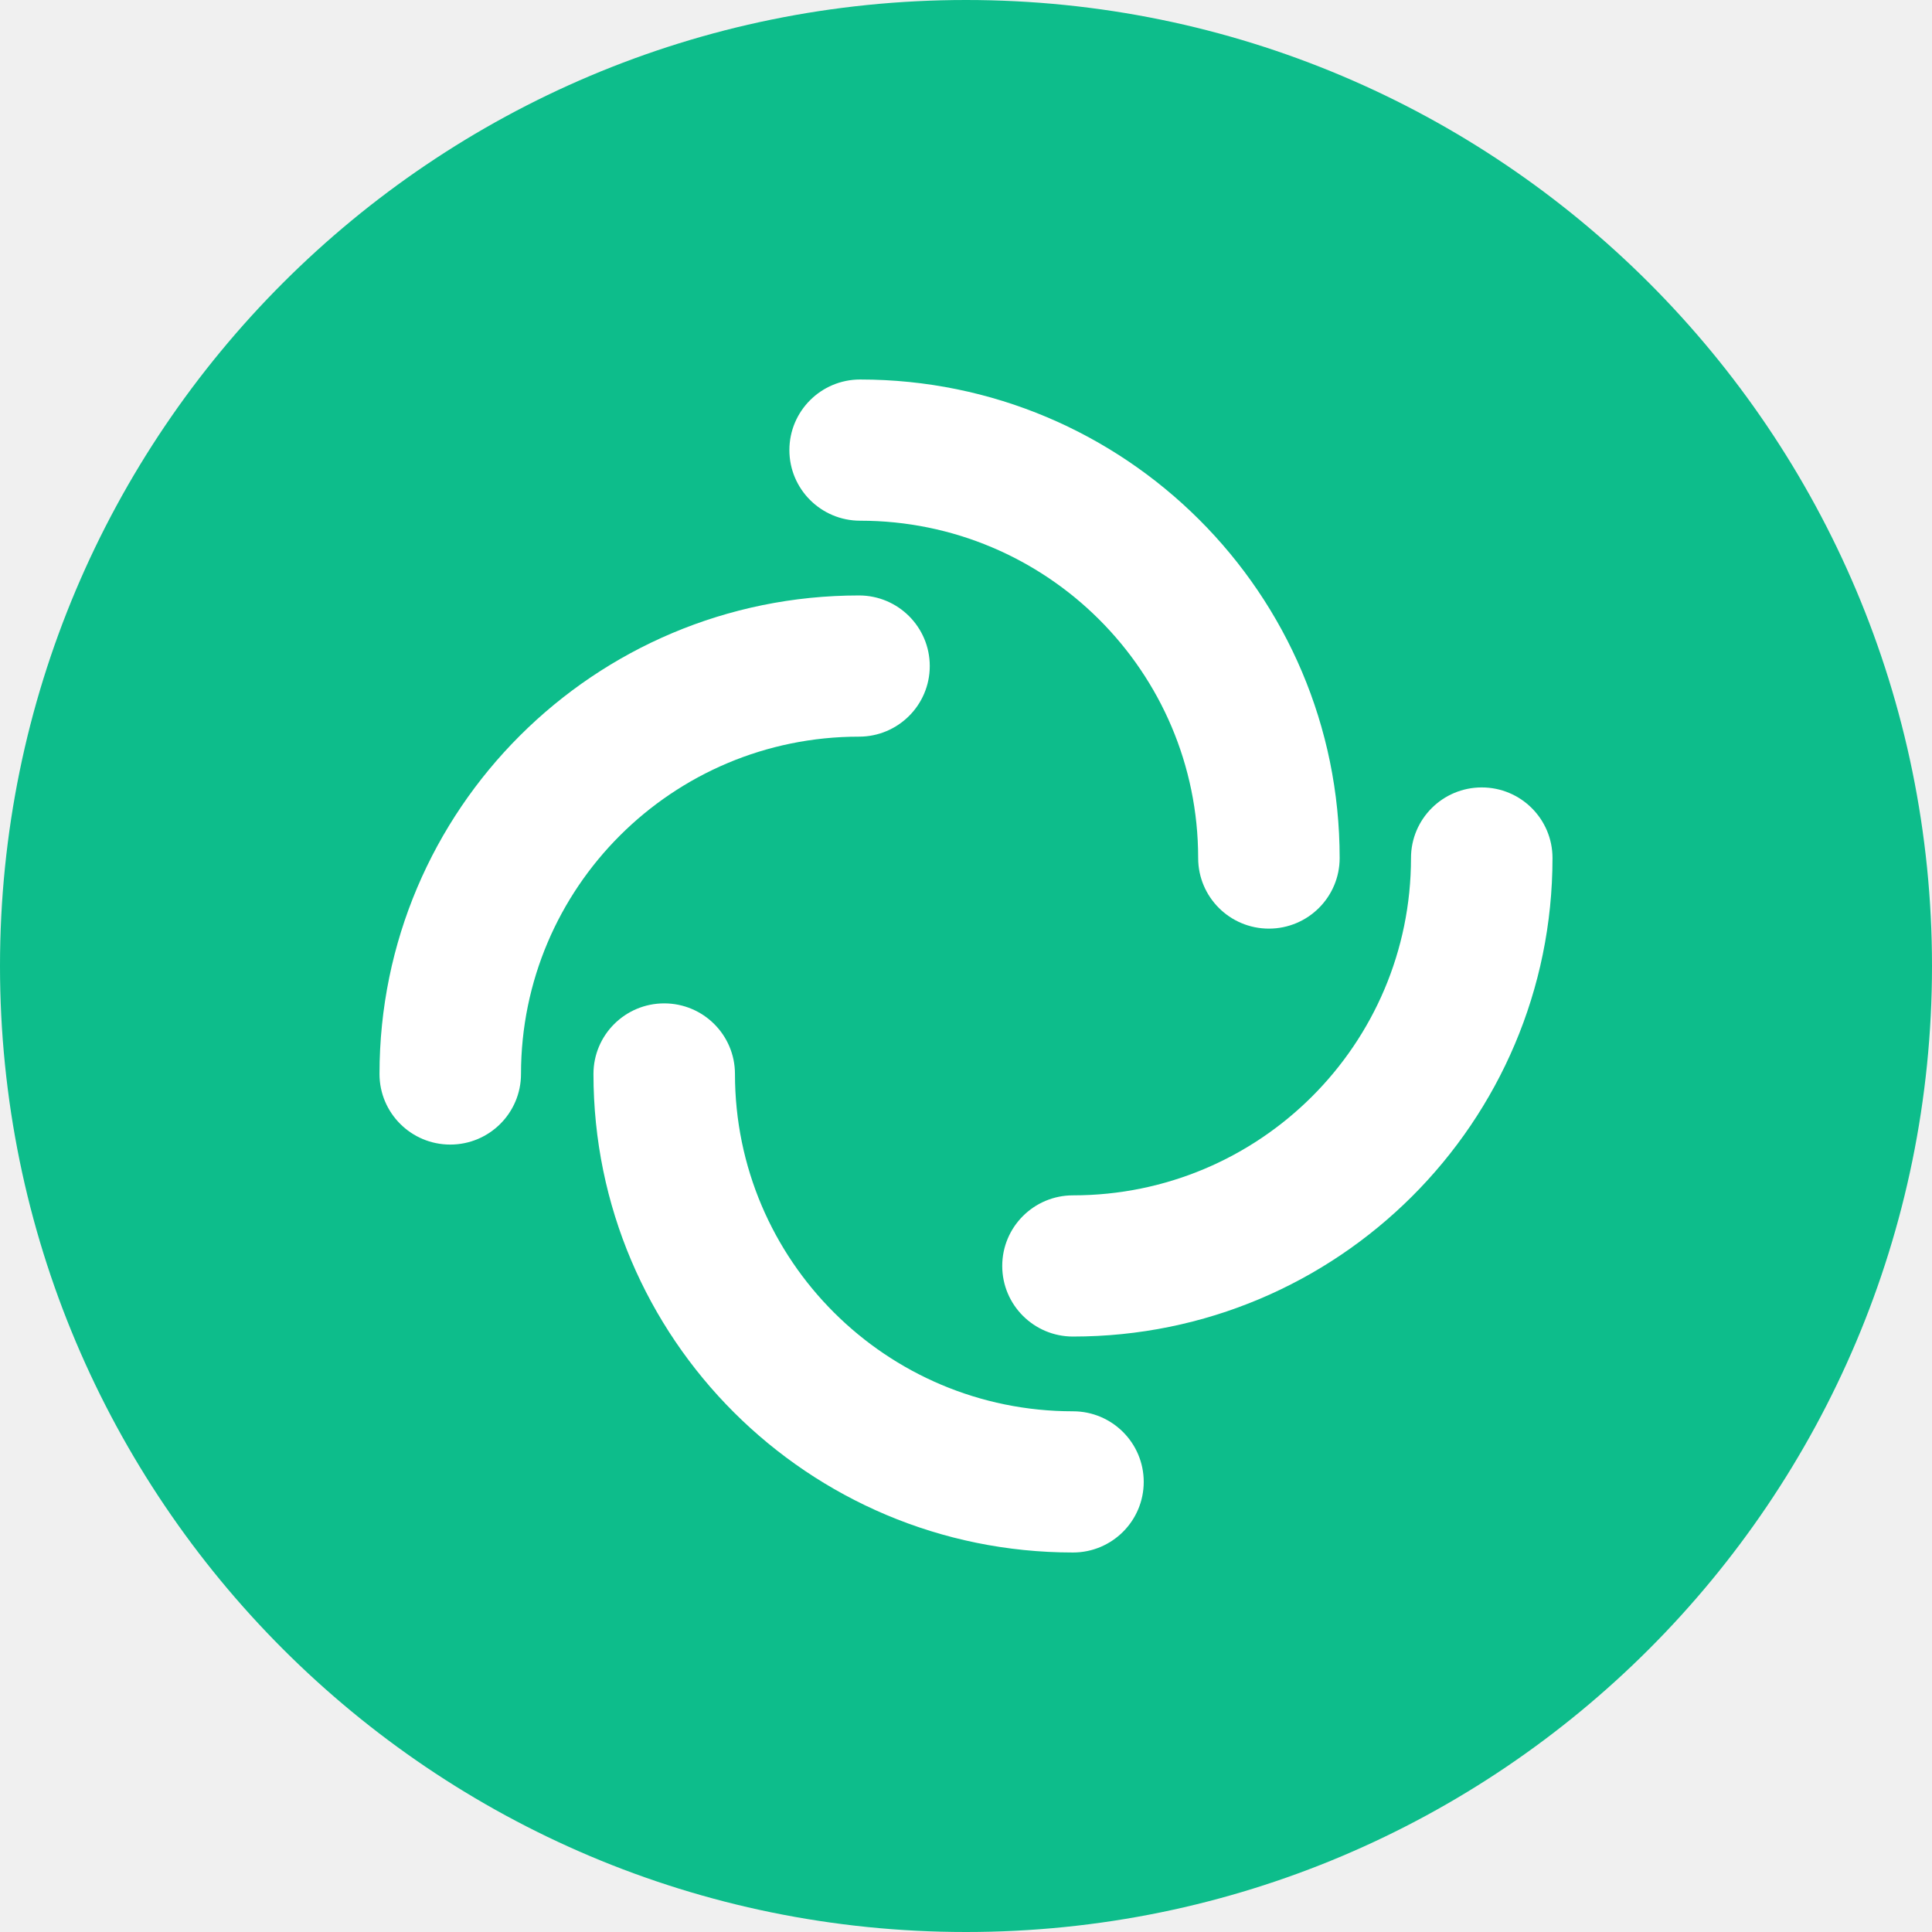
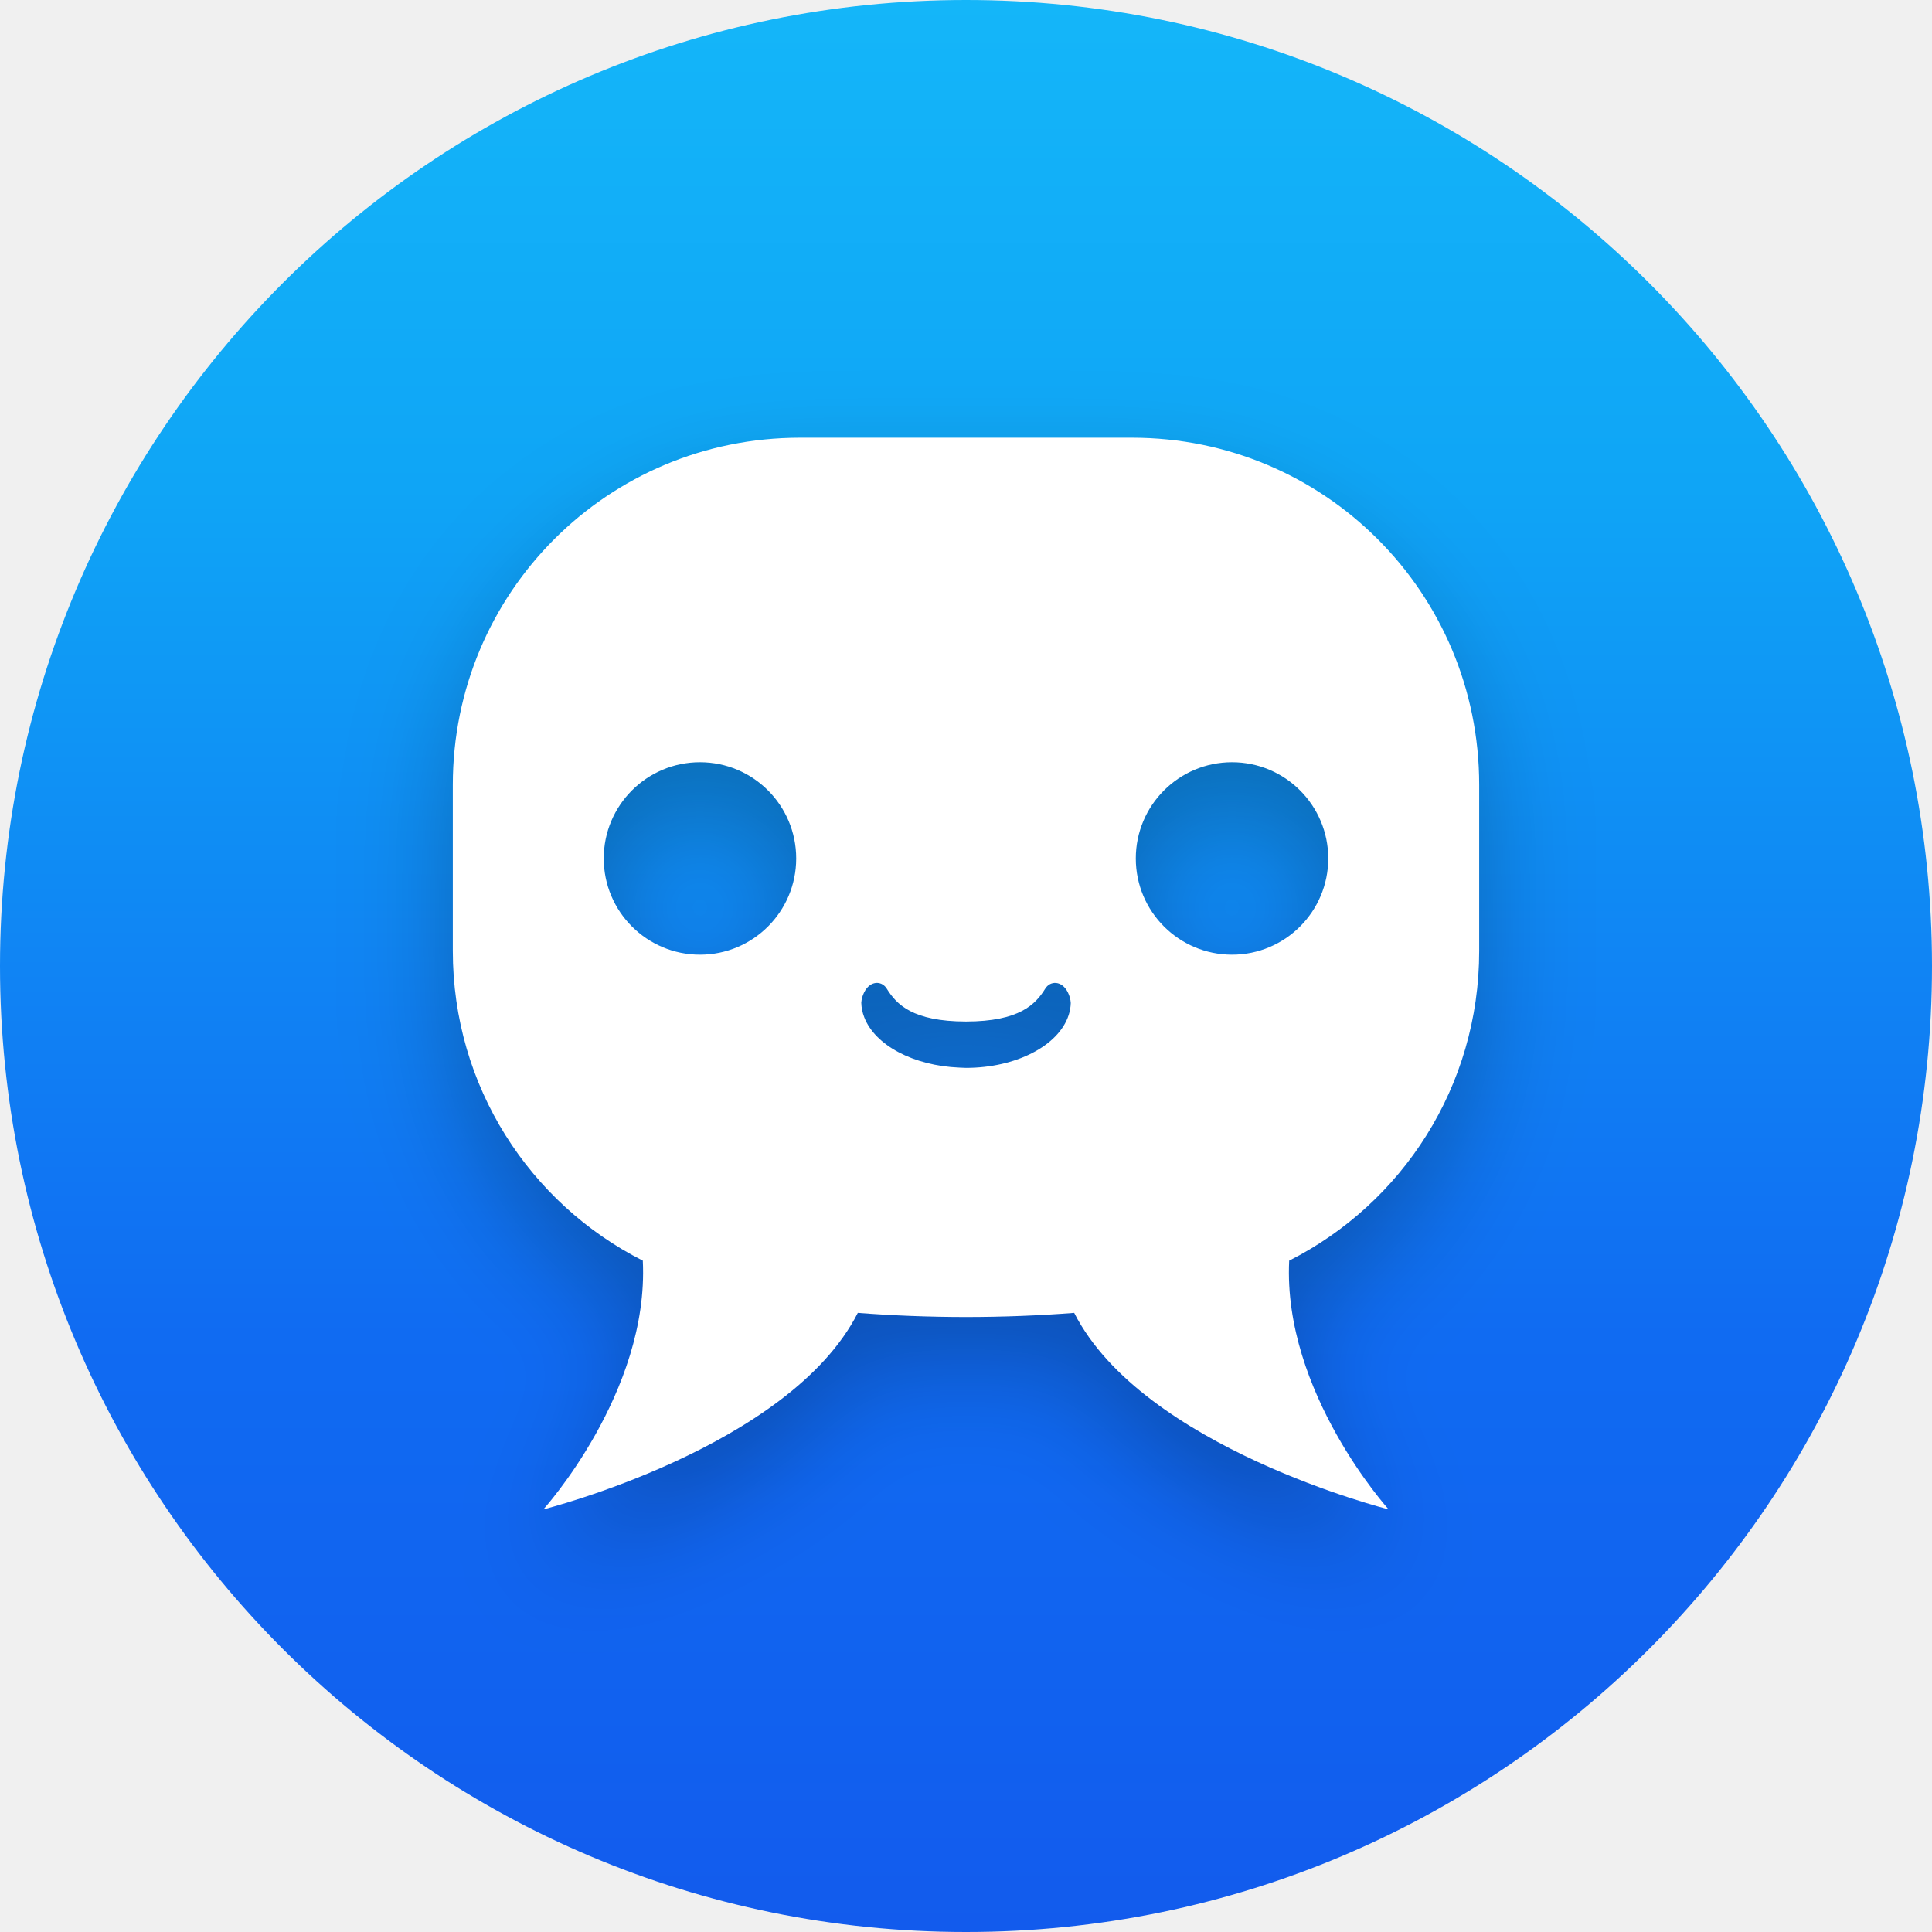
- <svg xmlns="http://www.w3.org/2000/svg" width="200" height="200" viewBox="0 0 200 200" fill="none">
-   <path fill-rule="evenodd" clip-rule="evenodd" d="M100 200C155.228 200 200 155.228 200 100C200 44.772 155.228 0 100 0C44.772 0 0 44.772 0 100C0 155.228 44.772 200 100 200Z" fill="#0DBD8B" />
-   <path fill-rule="evenodd" clip-rule="evenodd" d="M81.717 46.595C81.717 42.558 84.996 39.286 89.041 39.286C116.456 39.286 138.681 61.464 138.681 88.823C138.681 92.859 135.401 96.131 131.357 96.131C127.312 96.131 124.033 92.859 124.033 88.823C124.033 69.537 108.366 53.903 89.041 53.903C84.996 53.903 81.717 50.631 81.717 46.595Z" fill="white" />
-   <path fill-rule="evenodd" clip-rule="evenodd" d="M153.39 81.514C157.435 81.514 160.714 84.786 160.714 88.822C160.714 116.181 138.49 138.359 111.075 138.359C107.03 138.359 103.751 135.087 103.751 131.05C103.751 127.014 107.03 123.742 111.075 123.742C130.4 123.742 146.066 108.108 146.066 88.822C146.066 84.786 149.345 81.514 153.39 81.514Z" fill="white" />
-   <path fill-rule="evenodd" clip-rule="evenodd" d="M118.398 153.405C118.398 157.442 115.119 160.714 111.074 160.714C83.659 160.714 61.435 138.536 61.435 111.177C61.435 107.141 64.714 103.869 68.759 103.869C72.803 103.869 76.083 107.141 76.083 111.177C76.083 130.463 91.749 146.097 111.074 146.097C115.119 146.097 118.398 149.369 118.398 153.405Z" fill="white" />
-   <path fill-rule="evenodd" clip-rule="evenodd" d="M46.61 118.486C42.565 118.486 39.286 115.214 39.286 111.178C39.286 83.819 61.51 61.641 88.925 61.641C92.97 61.641 96.249 64.913 96.249 68.95C96.249 72.986 92.97 76.258 88.925 76.258C69.6 76.258 53.934 91.892 53.934 111.178C53.934 115.214 50.655 118.486 46.61 118.486Z" fill="white" />
+ <svg xmlns="http://www.w3.org/2000/svg" xmlns:xlink="http://www.w3.org/1999/xlink" width="512" height="512" viewBox="0 0 512 512" version="1.1" id="svg1" xml:space="preserve">
+   <defs id="defs1">
+     <linearGradient id="linearGradient40">
+       <stop style="stop-color:#14b6f9;stop-opacity:1;" offset="0" id="stop41" />
+       <stop style="stop-color:#0fa5f6;stop-opacity:1;" offset="0.252" id="stop129" />
+       <stop style="stop-color:#106bf2;stop-opacity:1;" offset="0.691" id="stop130" />
+       <stop style="stop-color:#125bed;stop-opacity:1;" offset="1" id="stop42" />
+     </linearGradient>
+     <linearGradient xlink:href="#linearGradient40" id="linearGradient42" x1="256" y1="0" x2="256" y2="512" gradientUnits="userSpaceOnUse" />
+     <filter style="color-interpolation-filters:sRGB;" id="filter127" x="-0.124" y="-0.118" width="1.247" height="1.282">
+       <feFlood result="flood" in="SourceGraphic" flood-opacity="0.251" flood-color="rgb(0,0,0)" id="feFlood126" />
+       <feGaussianBlur result="blur" in="SourceGraphic" stdDeviation="14" id="feGaussianBlur126" />
+       <feOffset result="offset" in="blur" dx="0" dy="13" id="feOffset126" />
+       <feComposite result="comp1" operator="in" in="flood" in2="offset" id="feComposite126" />
+       <feComposite result="comp2" operator="over" in="SourceGraphic" in2="comp1" id="feComposite127" />
+     </filter>
+   </defs>
+   <g id="layer2" style="display:inline">
+     <path id="path1" style="display:inline;fill:url(#linearGradient42);stroke-width:0.952" d="M 512,256 A 256,256 0 0 1 256,512 256,256 0 0 1 0,256 256,256 0 0 1 256,0 256,256 0 0 1 512,256 Z" />
+     <path d="m 212,116 c -50.967,0 -92,41.033 -92,92 v 44 c 0,35.952 20.432,66.94 50.352,82.09 C 172.065,368.979 144,400 144,400 c 0,0 65.172,-16.378 83.33,-52.076 9.217,0.719 18.906,1.091 28.67,1.1 9.764,-0.009 19.453,-0.381 28.67,-1.1 C 302.828,383.622 368,400 368,400 368,400 339.935,368.98 341.648,334.09 371.568,318.94 392,287.952 392,252 v -44 c 0,-50.967 -41.033,-92 -92,-92 z m -26.5,86 A 25.5,25.5 0 0 1 211,227.5 25.5,25.5 0 0 1 185.5,253 25.5,25.5 0 0 1 160,227.5 25.5,25.5 0 0 1 185.5,202 Z m 141,0 A 25.5,25.5 0 0 1 352,227.5 25.5,25.5 0 0 1 326.5,253 25.5,25.5 0 0 1 301,227.5 25.5,25.5 0 0 1 326.5,202 Z m -94.217,58.482 c 0.08,-0.003 0.159,-0.003 0.238,0 0.982,0.042 1.9,0.583 2.479,1.518 2.578,4.165 6.84,8.698 21,8.717 14.16,-0.019 18.422,-4.552 21,-8.717 1.323,-2.137 4.419,-2.207 6,1 0.464,0.942 0.71,1.882 0.764,2.814 -0.031,1.077 -0.22,2.15 -0.564,3.205 C 280.548,277.156 269.183,282.998 256,283 c -0.45,-0.012 -0.899,-0.031 -1.348,-0.057 -0.142,-0.005 -0.284,-0.011 -0.426,-0.018 -12.141,-0.497 -22.355,-5.914 -25.203,-13.367 -0.483,-1.257 -0.743,-2.543 -0.775,-3.836 0.064,-0.902 0.303,-1.812 0.752,-2.723 0.834,-1.691 2.089,-2.471 3.283,-2.518 z" style="display:inline;fill:#ffffff;fill-opacity:1;stroke-width:1.086;filter:url(#filter127)" id="path11" />
+   </g>
</svg>
